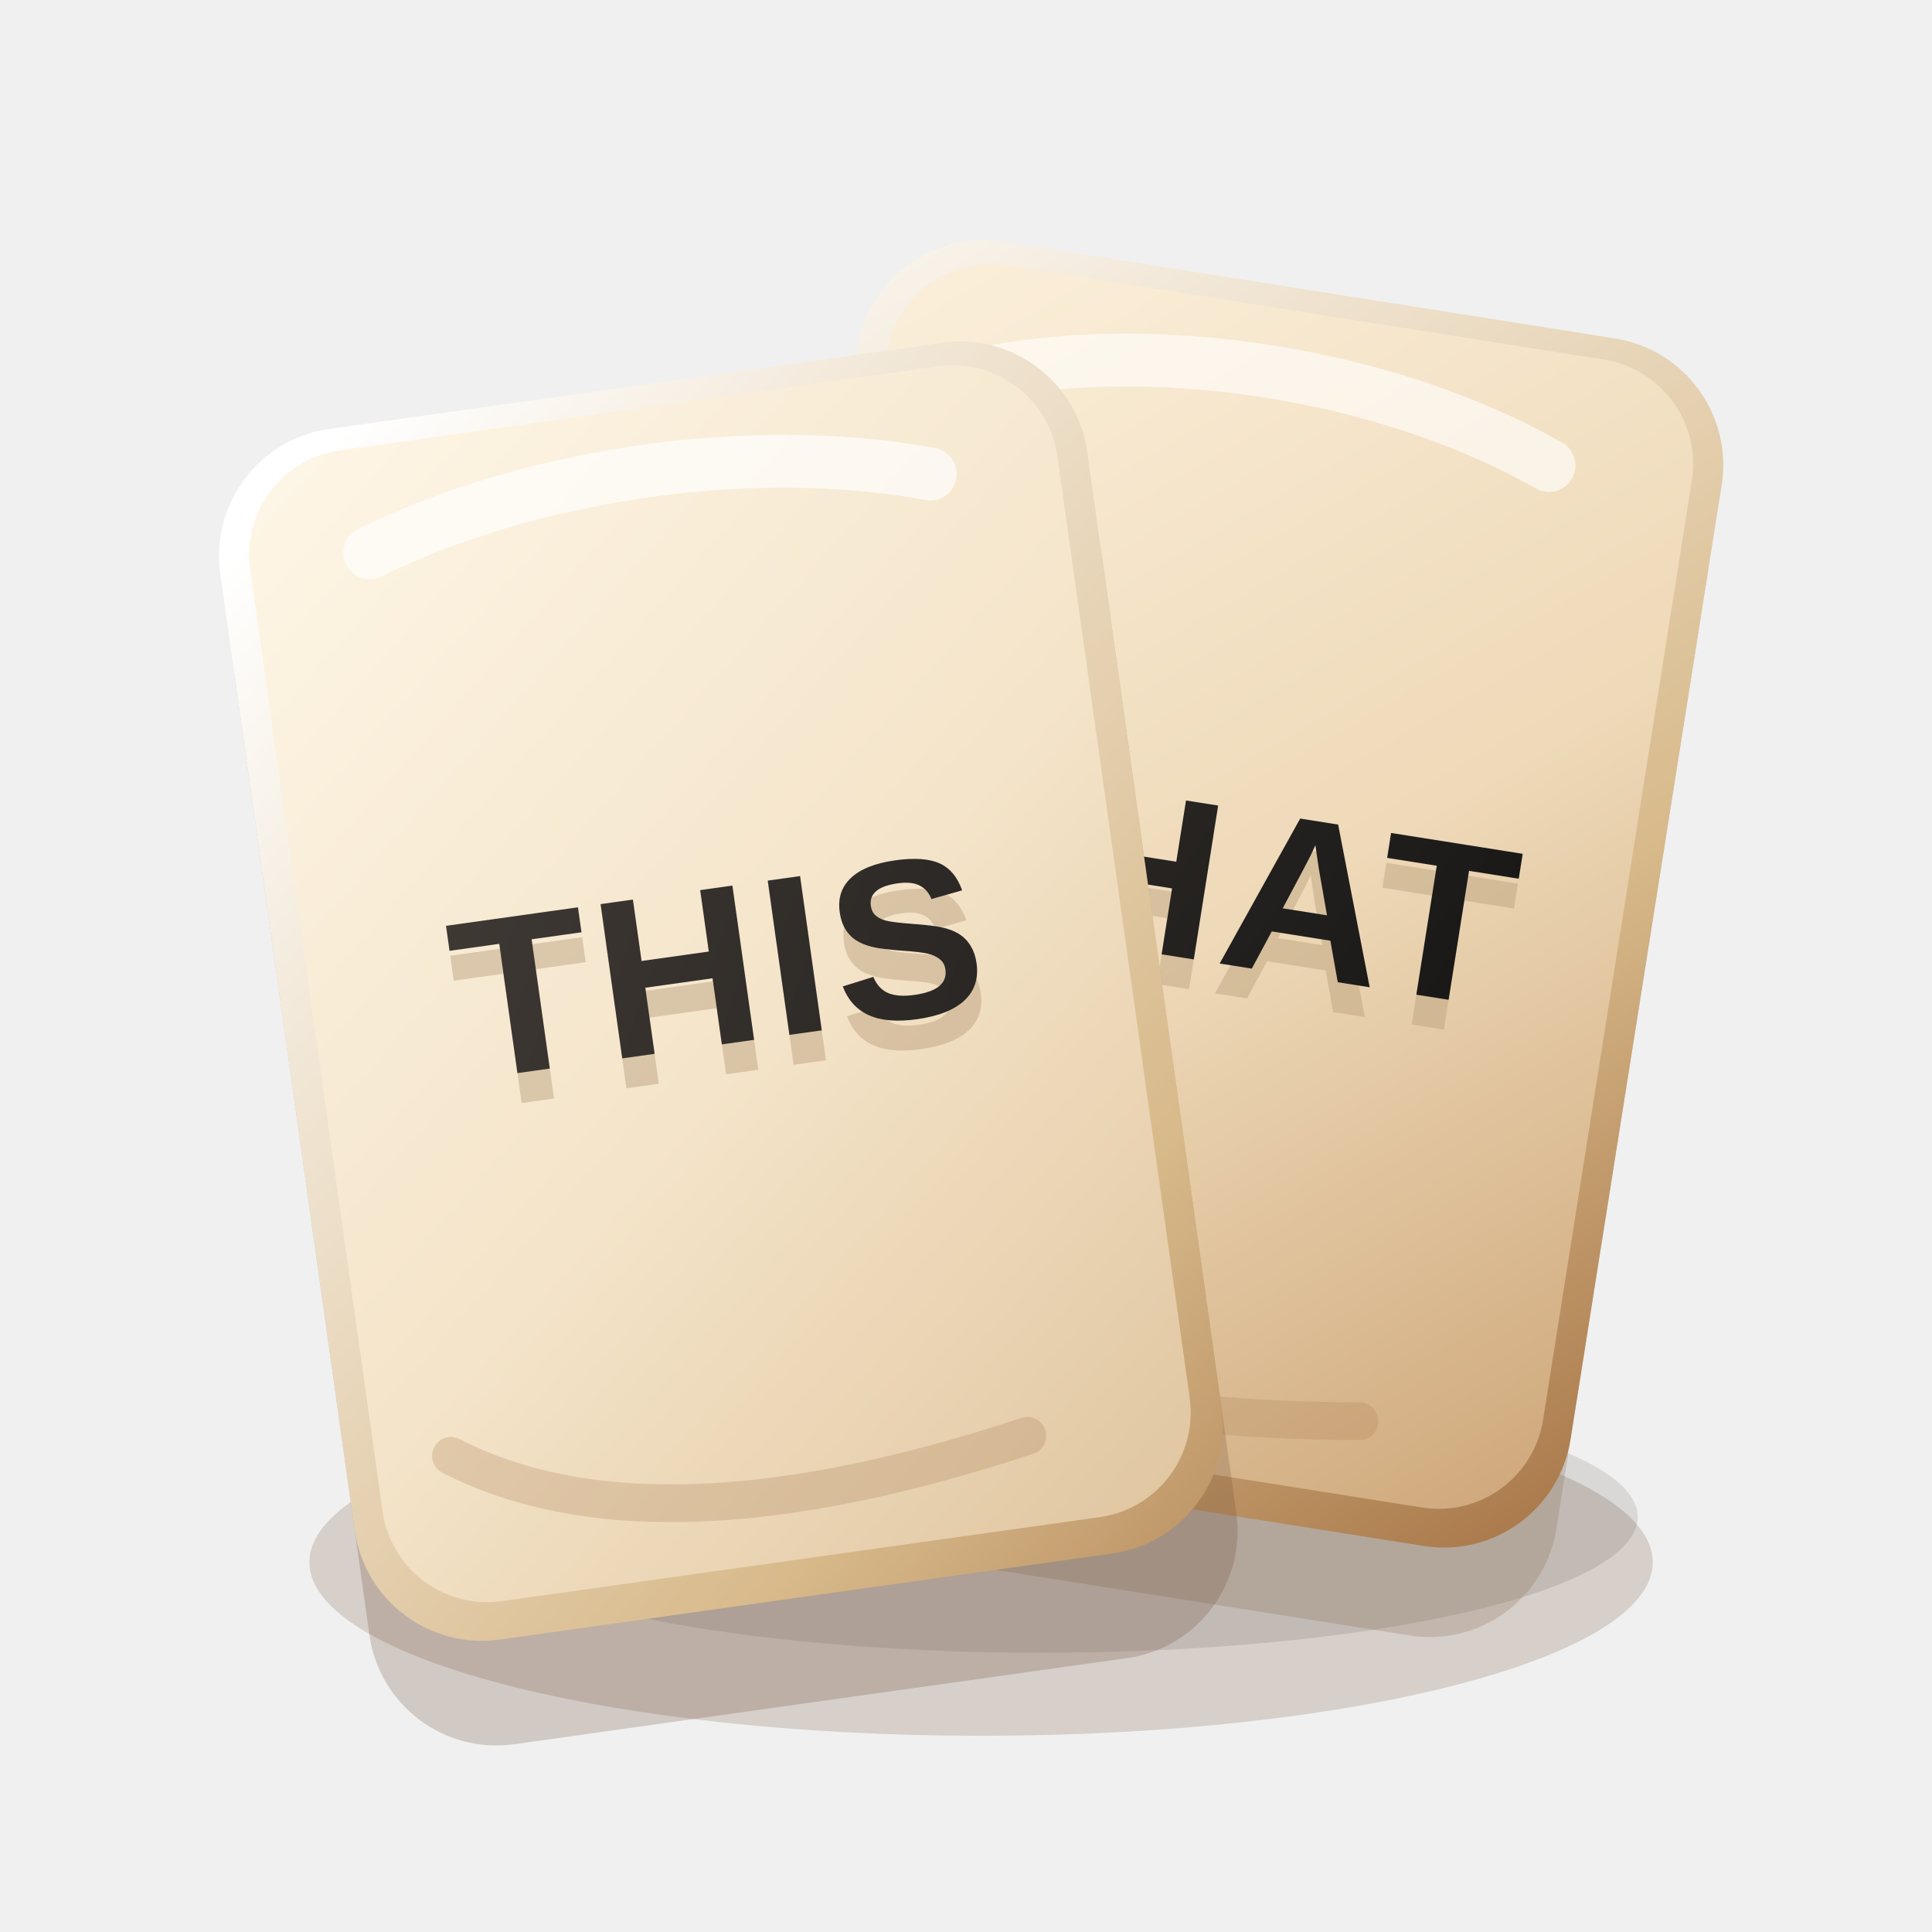
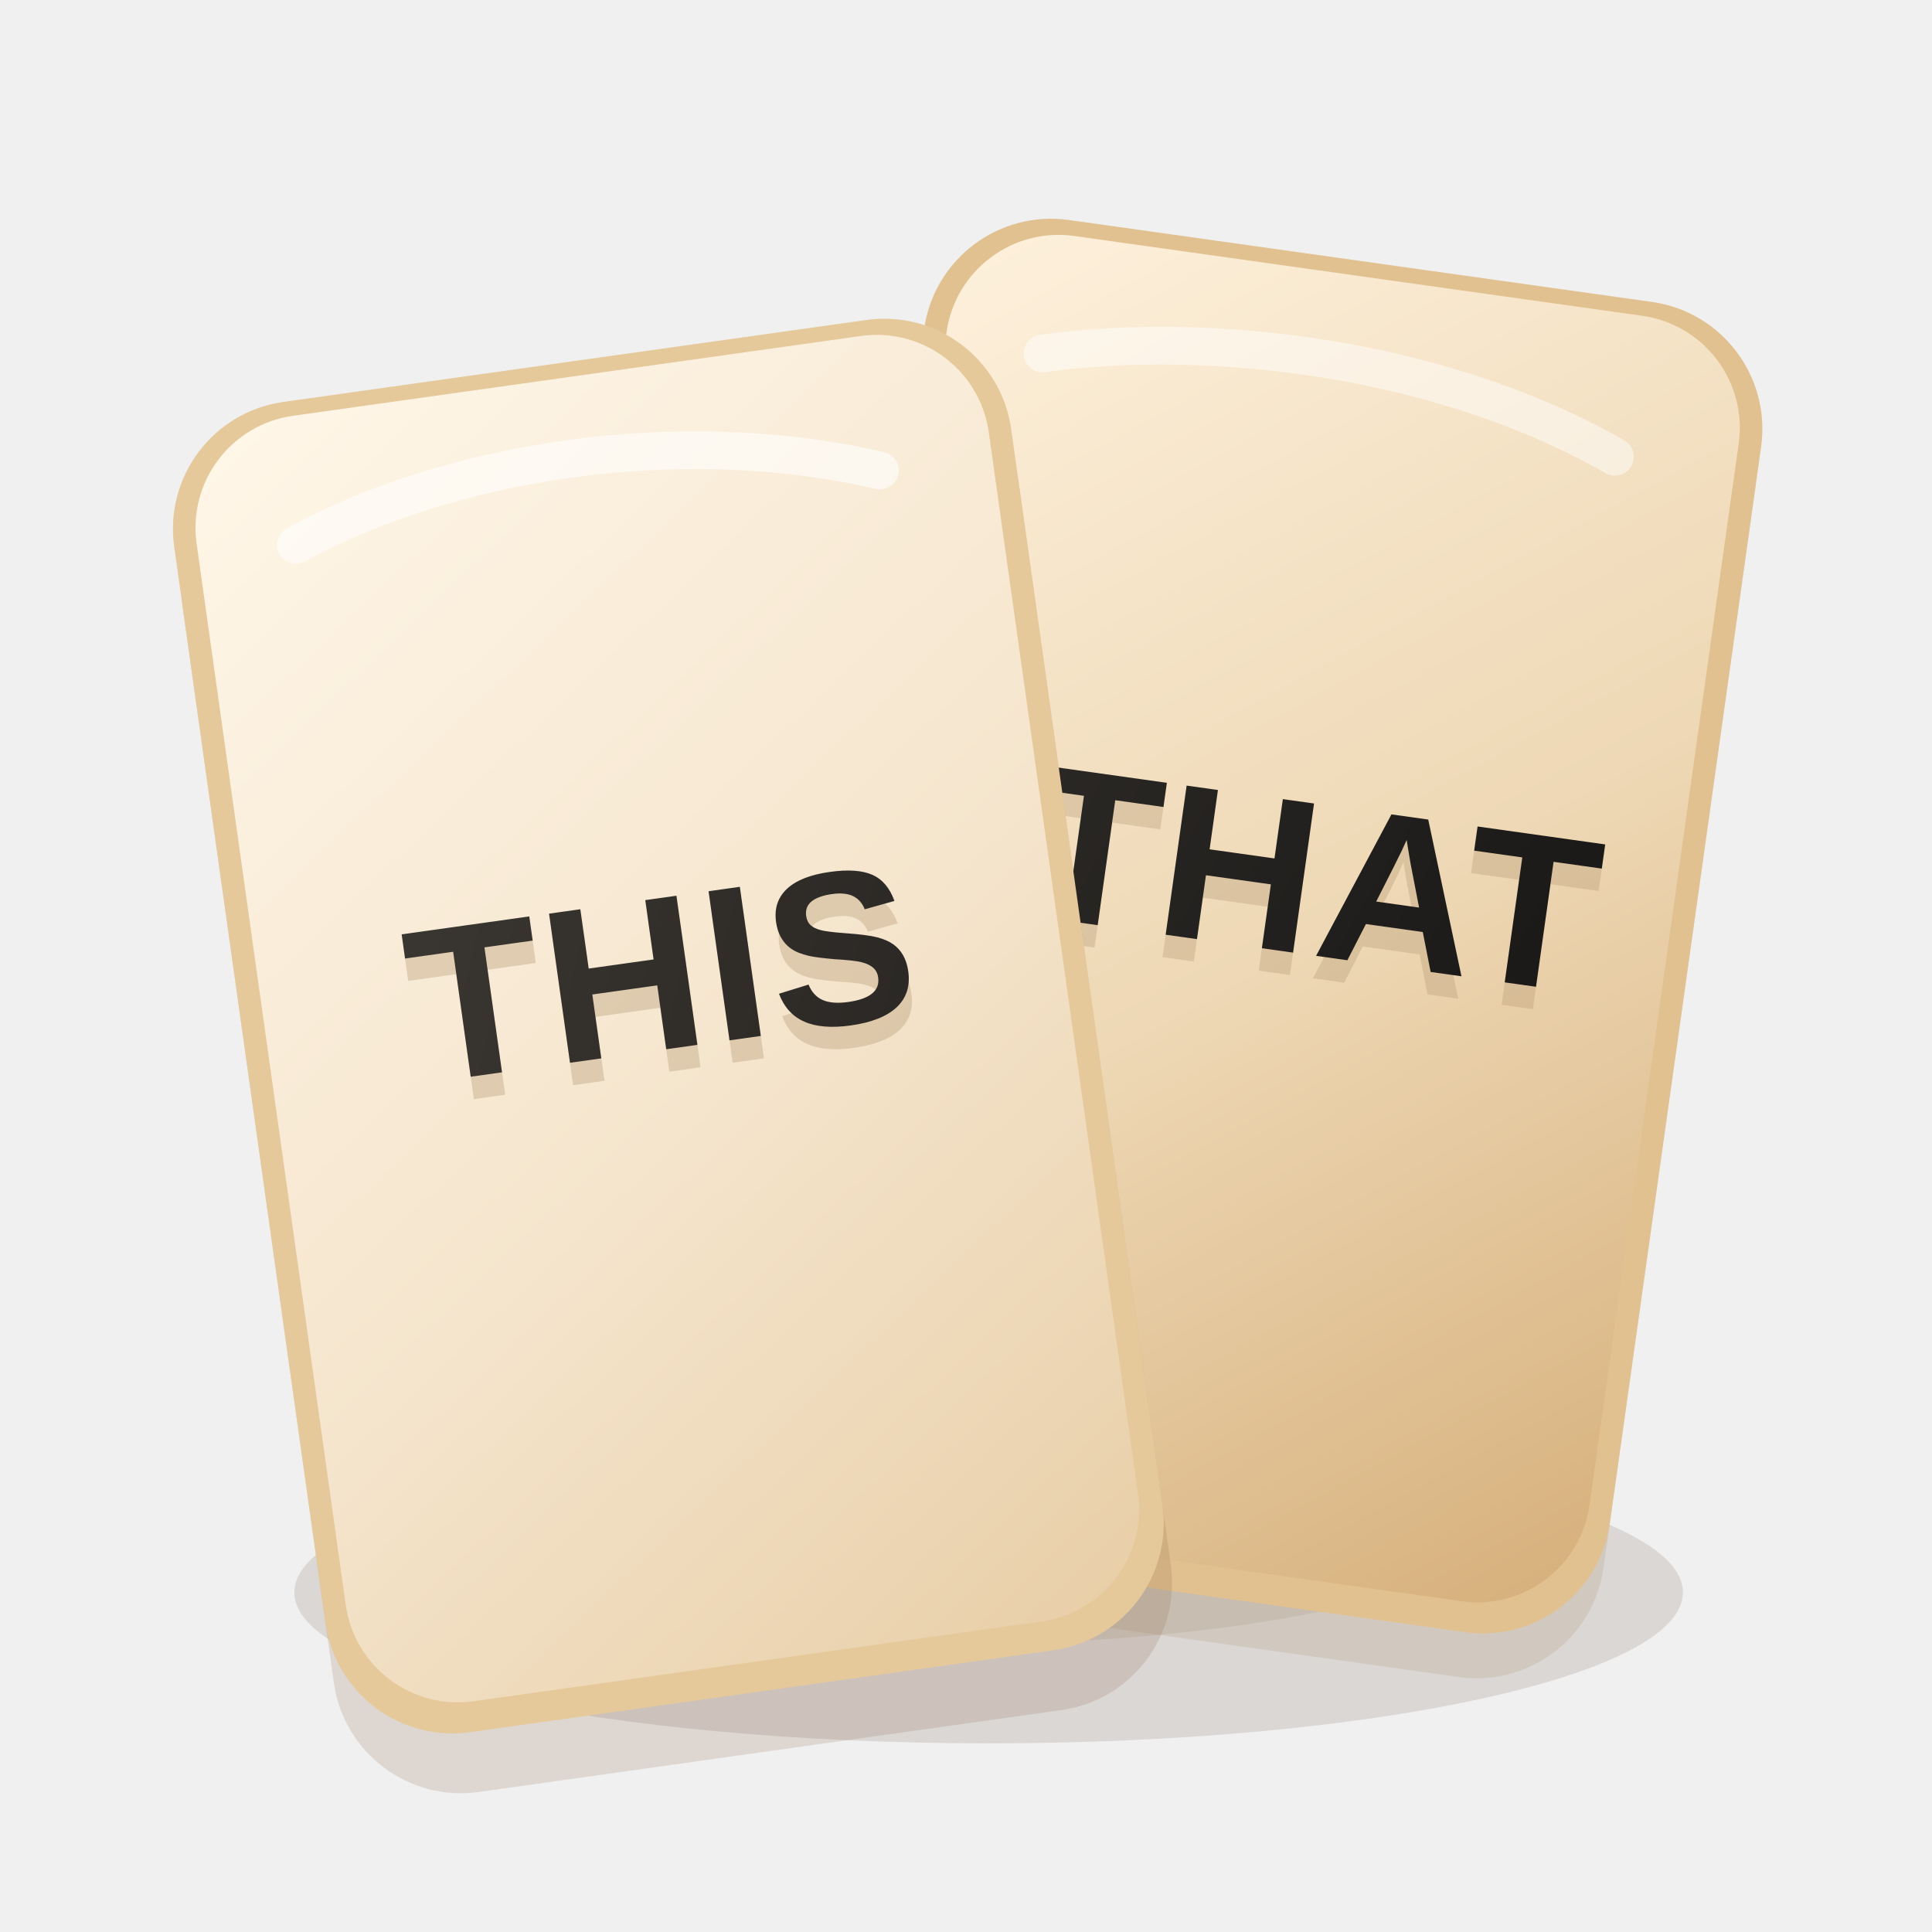
<svg xmlns="http://www.w3.org/2000/svg" viewBox="0 0 256 256" role="img" aria-label="This or That">
  <defs>
-     <linearGradient id="cardCream" x1="43" y1="39" x2="196" y2="218" gradientUnits="userSpaceOnUse">
-       <stop stop-color="#FFF8EA" />
-       <stop offset="0.48" stop-color="#F4E4C9" />
-       <stop offset="1" stop-color="#D7B88E" />
+     <linearGradient id="cardFront" x1="35" y1="47" x2="155" y2="215" gradientUnits="userSpaceOnUse">
+       <stop stop-color="#FFF7E9" />
+       <stop offset="0.55" stop-color="#F5E5CD" />
+       <stop offset="1" stop-color="#E7CDA5" />
    </linearGradient>
-     <linearGradient id="cardCreamAlt" x1="80" y1="31" x2="222" y2="206" gradientUnits="userSpaceOnUse">
-       <stop stop-color="#FFF5E4" />
-       <stop offset="0.55" stop-color="#EED9B8" />
-       <stop offset="1" stop-color="#C99F70" />
+     <linearGradient id="cardBack" x1="96" y1="38" x2="219" y2="203" gradientUnits="userSpaceOnUse">
+       <stop stop-color="#FFF3E0" />
+       <stop offset="0.56" stop-color="#EED8B5" />
+       <stop offset="1" stop-color="#D7B17D" />
    </linearGradient>
-     <linearGradient id="cardEdge" x1="56" y1="52" x2="199" y2="216" gradientUnits="userSpaceOnUse">
-       <stop stop-color="#FFFFFF" />
-       <stop offset="0.66" stop-color="#D8BA8B" />
-       <stop offset="1" stop-color="#A77547" />
-     </linearGradient>
-     <linearGradient id="ink" x1="70" y1="98" x2="183" y2="154" gradientUnits="userSpaceOnUse">
-       <stop stop-color="#3F3934" />
+     <linearGradient id="ink" x1="62" y1="96" x2="202" y2="152" gradientUnits="userSpaceOnUse">
+       <stop stop-color="#3A3631" />
      <stop offset="1" stop-color="#191817" />
    </linearGradient>
  </defs>
-   <ellipse cx="130" cy="207" rx="89" ry="23" fill="#6C4A32" opacity="0.20" />
-   <ellipse cx="138" cy="201" rx="79" ry="18" fill="#2C2018" opacity="0.12" />
-   <g transform="rotate(9 164 124)">
-     <rect x="102" y="43" width="116" height="162" rx="17" fill="#7A5436" opacity="0.20" transform="translate(0 7)" />
-     <rect x="102" y="38" width="116" height="162" rx="17" fill="url(#cardEdge)" />
-     <rect x="106" y="41" width="108" height="154" rx="14" fill="url(#cardCreamAlt)" />
-     <path d="M121 55c20-7 50-8 74 1" fill="none" stroke="#FFFFFF" stroke-width="7" stroke-linecap="round" opacity="0.60" />
-     <path d="M116 176c17 12 42 14 74 9" fill="none" stroke="#A2754A" stroke-width="5" stroke-linecap="round" opacity="0.22" />
-     <text x="160" y="128" text-anchor="middle" font-family="Arial, Helvetica, sans-serif" font-size="30" font-weight="900" letter-spacing="0.7" fill="#B69A78" opacity="0.42" transform="translate(0 4)">THAT</text>
-     <text x="160" y="128" text-anchor="middle" font-family="Arial, Helvetica, sans-serif" font-size="30" font-weight="900" letter-spacing="0.7" fill="url(#ink)">THAT</text>
+   <ellipse cx="131" cy="211" rx="92" ry="20" fill="#4F392B" opacity="0.14" />
+   <ellipse cx="123" cy="203" rx="73" ry="15" fill="#8A6A50" opacity="0.13" />
+   <g transform="rotate(8 170 122)">
+     <rect x="112" y="35" width="112" height="178" rx="17" fill="#9C7649" opacity="0.15" transform="translate(0 5)" />
+     <rect x="112" y="34" width="112" height="178" rx="17" fill="#E2C190" />
+     <rect x="115" y="36" width="106" height="172" rx="15" fill="url(#cardBack)" />
+     <path d="M128 52c21-6 52-7 77 3" fill="none" stroke="#FFFFFF" stroke-width="5" stroke-linecap="round" opacity="0.48" />
+     <text x="173" y="126" text-anchor="middle" font-family="Arial, Helvetica, sans-serif" font-size="29" font-weight="900" letter-spacing="0.4" fill="#B79B77" opacity="0.36" transform="translate(0 3)">THAT</text>
+     <text x="173" y="126" text-anchor="middle" font-family="Arial, Helvetica, sans-serif" font-size="29" font-weight="900" letter-spacing="0.4" fill="url(#ink)">THAT</text>
  </g>
-   <g transform="rotate(-8 91 135)">
-     <rect x="38" y="57" width="116" height="162" rx="17" fill="#6D4A31" opacity="0.24" transform="translate(0 8)" />
-     <rect x="38" y="51" width="116" height="162" rx="17" fill="url(#cardEdge)" />
-     <rect x="42" y="54" width="108" height="154" rx="14" fill="url(#cardCream)" />
-     <path d="M58 68c21-7 51-8 75 0" fill="none" stroke="#FFFFFF" stroke-width="7" stroke-linecap="round" opacity="0.68" />
-     <path d="M52 188c17 12 43 14 76 8" fill="none" stroke="#A2754A" stroke-width="5" stroke-linecap="round" opacity="0.24" />
-     <text x="96" y="139" text-anchor="middle" font-family="Arial, Helvetica, sans-serif" font-size="30" font-weight="900" letter-spacing="0.7" fill="#B69A78" opacity="0.44" transform="translate(0 4)">THIS</text>
-     <text x="96" y="139" text-anchor="middle" font-family="Arial, Helvetica, sans-serif" font-size="30" font-weight="900" letter-spacing="0.7" fill="url(#ink)">THIS</text>
+   <g transform="rotate(-8 88 132)">
+     <rect x="32" y="49" width="112" height="178" rx="17" fill="#8B6545" opacity="0.18" transform="translate(0 6)" />
+     <rect x="32" y="47" width="112" height="178" rx="17" fill="#E6C99B" />
+     <rect x="35" y="49" width="106" height="172" rx="15" fill="url(#cardFront)" />
+     <path d="M48 66c21-8 52-9 78 1" fill="none" stroke="#FFFFFF" stroke-width="5" stroke-linecap="round" opacity="0.58" />
+     <text x="88" y="139" text-anchor="middle" font-family="Arial, Helvetica, sans-serif" font-size="29" font-weight="900" letter-spacing="0.4" fill="#B79B77" opacity="0.38" transform="translate(0 3)">THIS</text>
+     <text x="88" y="139" text-anchor="middle" font-family="Arial, Helvetica, sans-serif" font-size="29" font-weight="900" letter-spacing="0.4" fill="url(#ink)">THIS</text>
  </g>
</svg>
